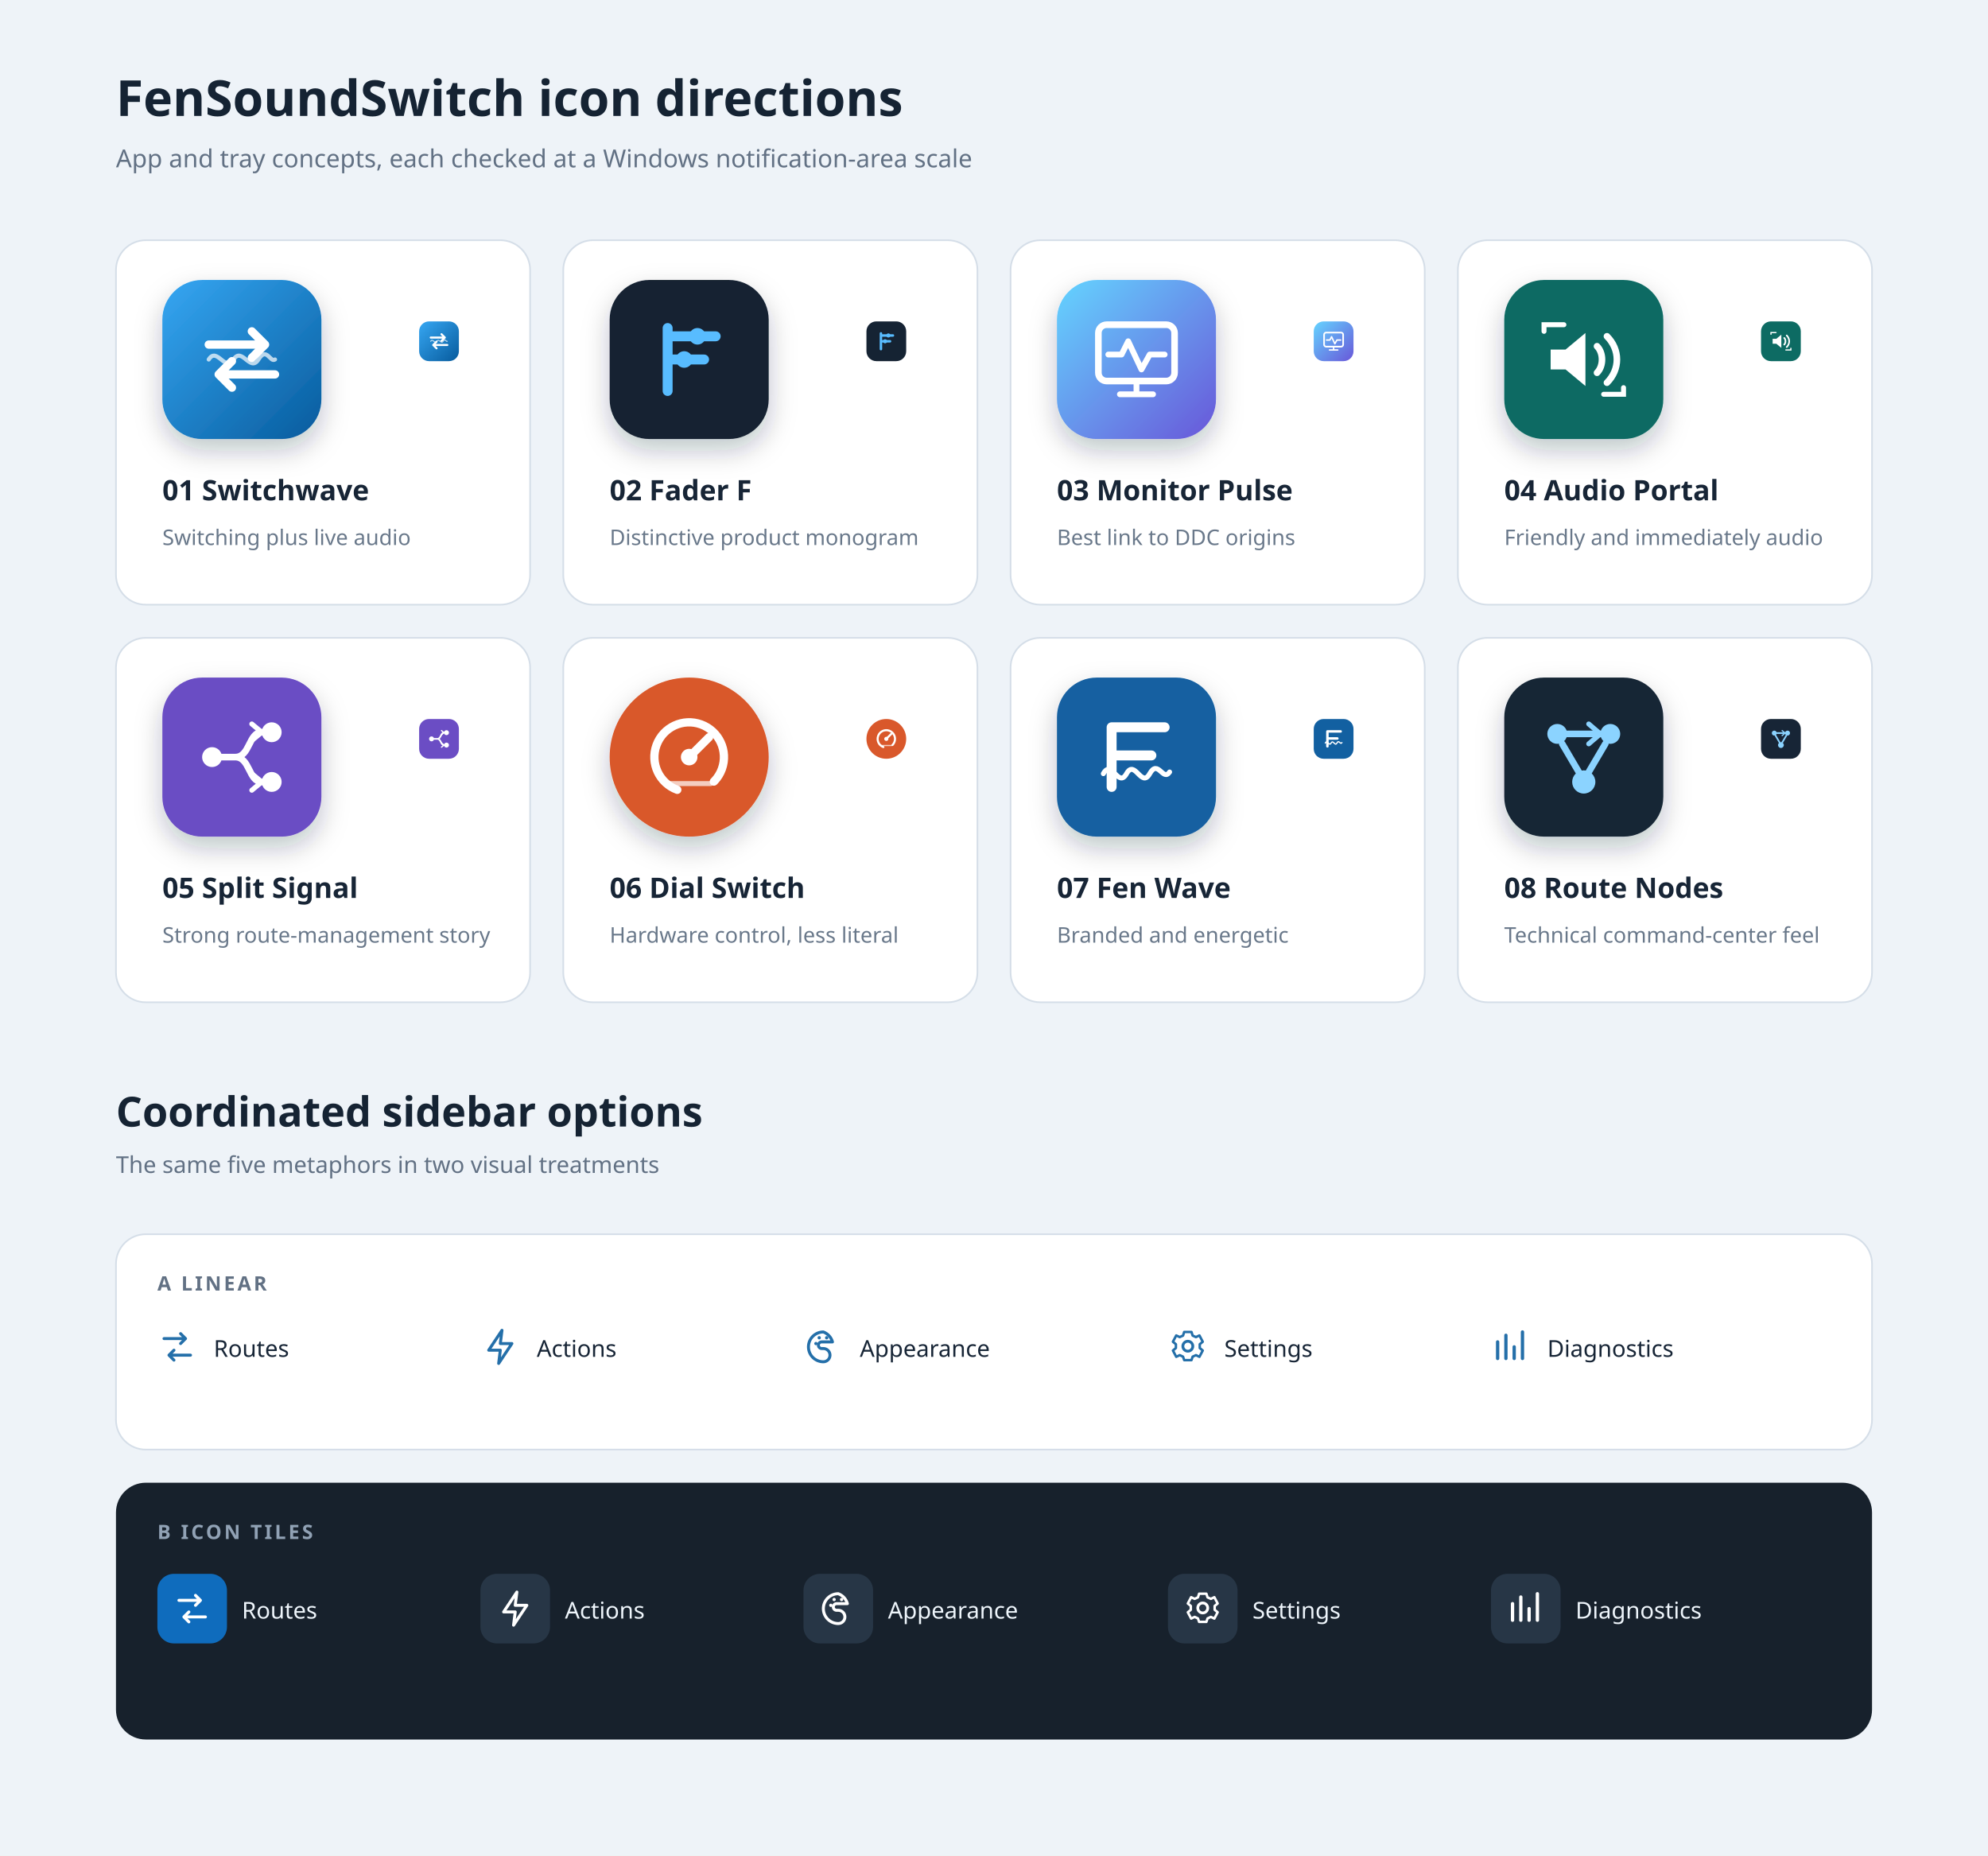
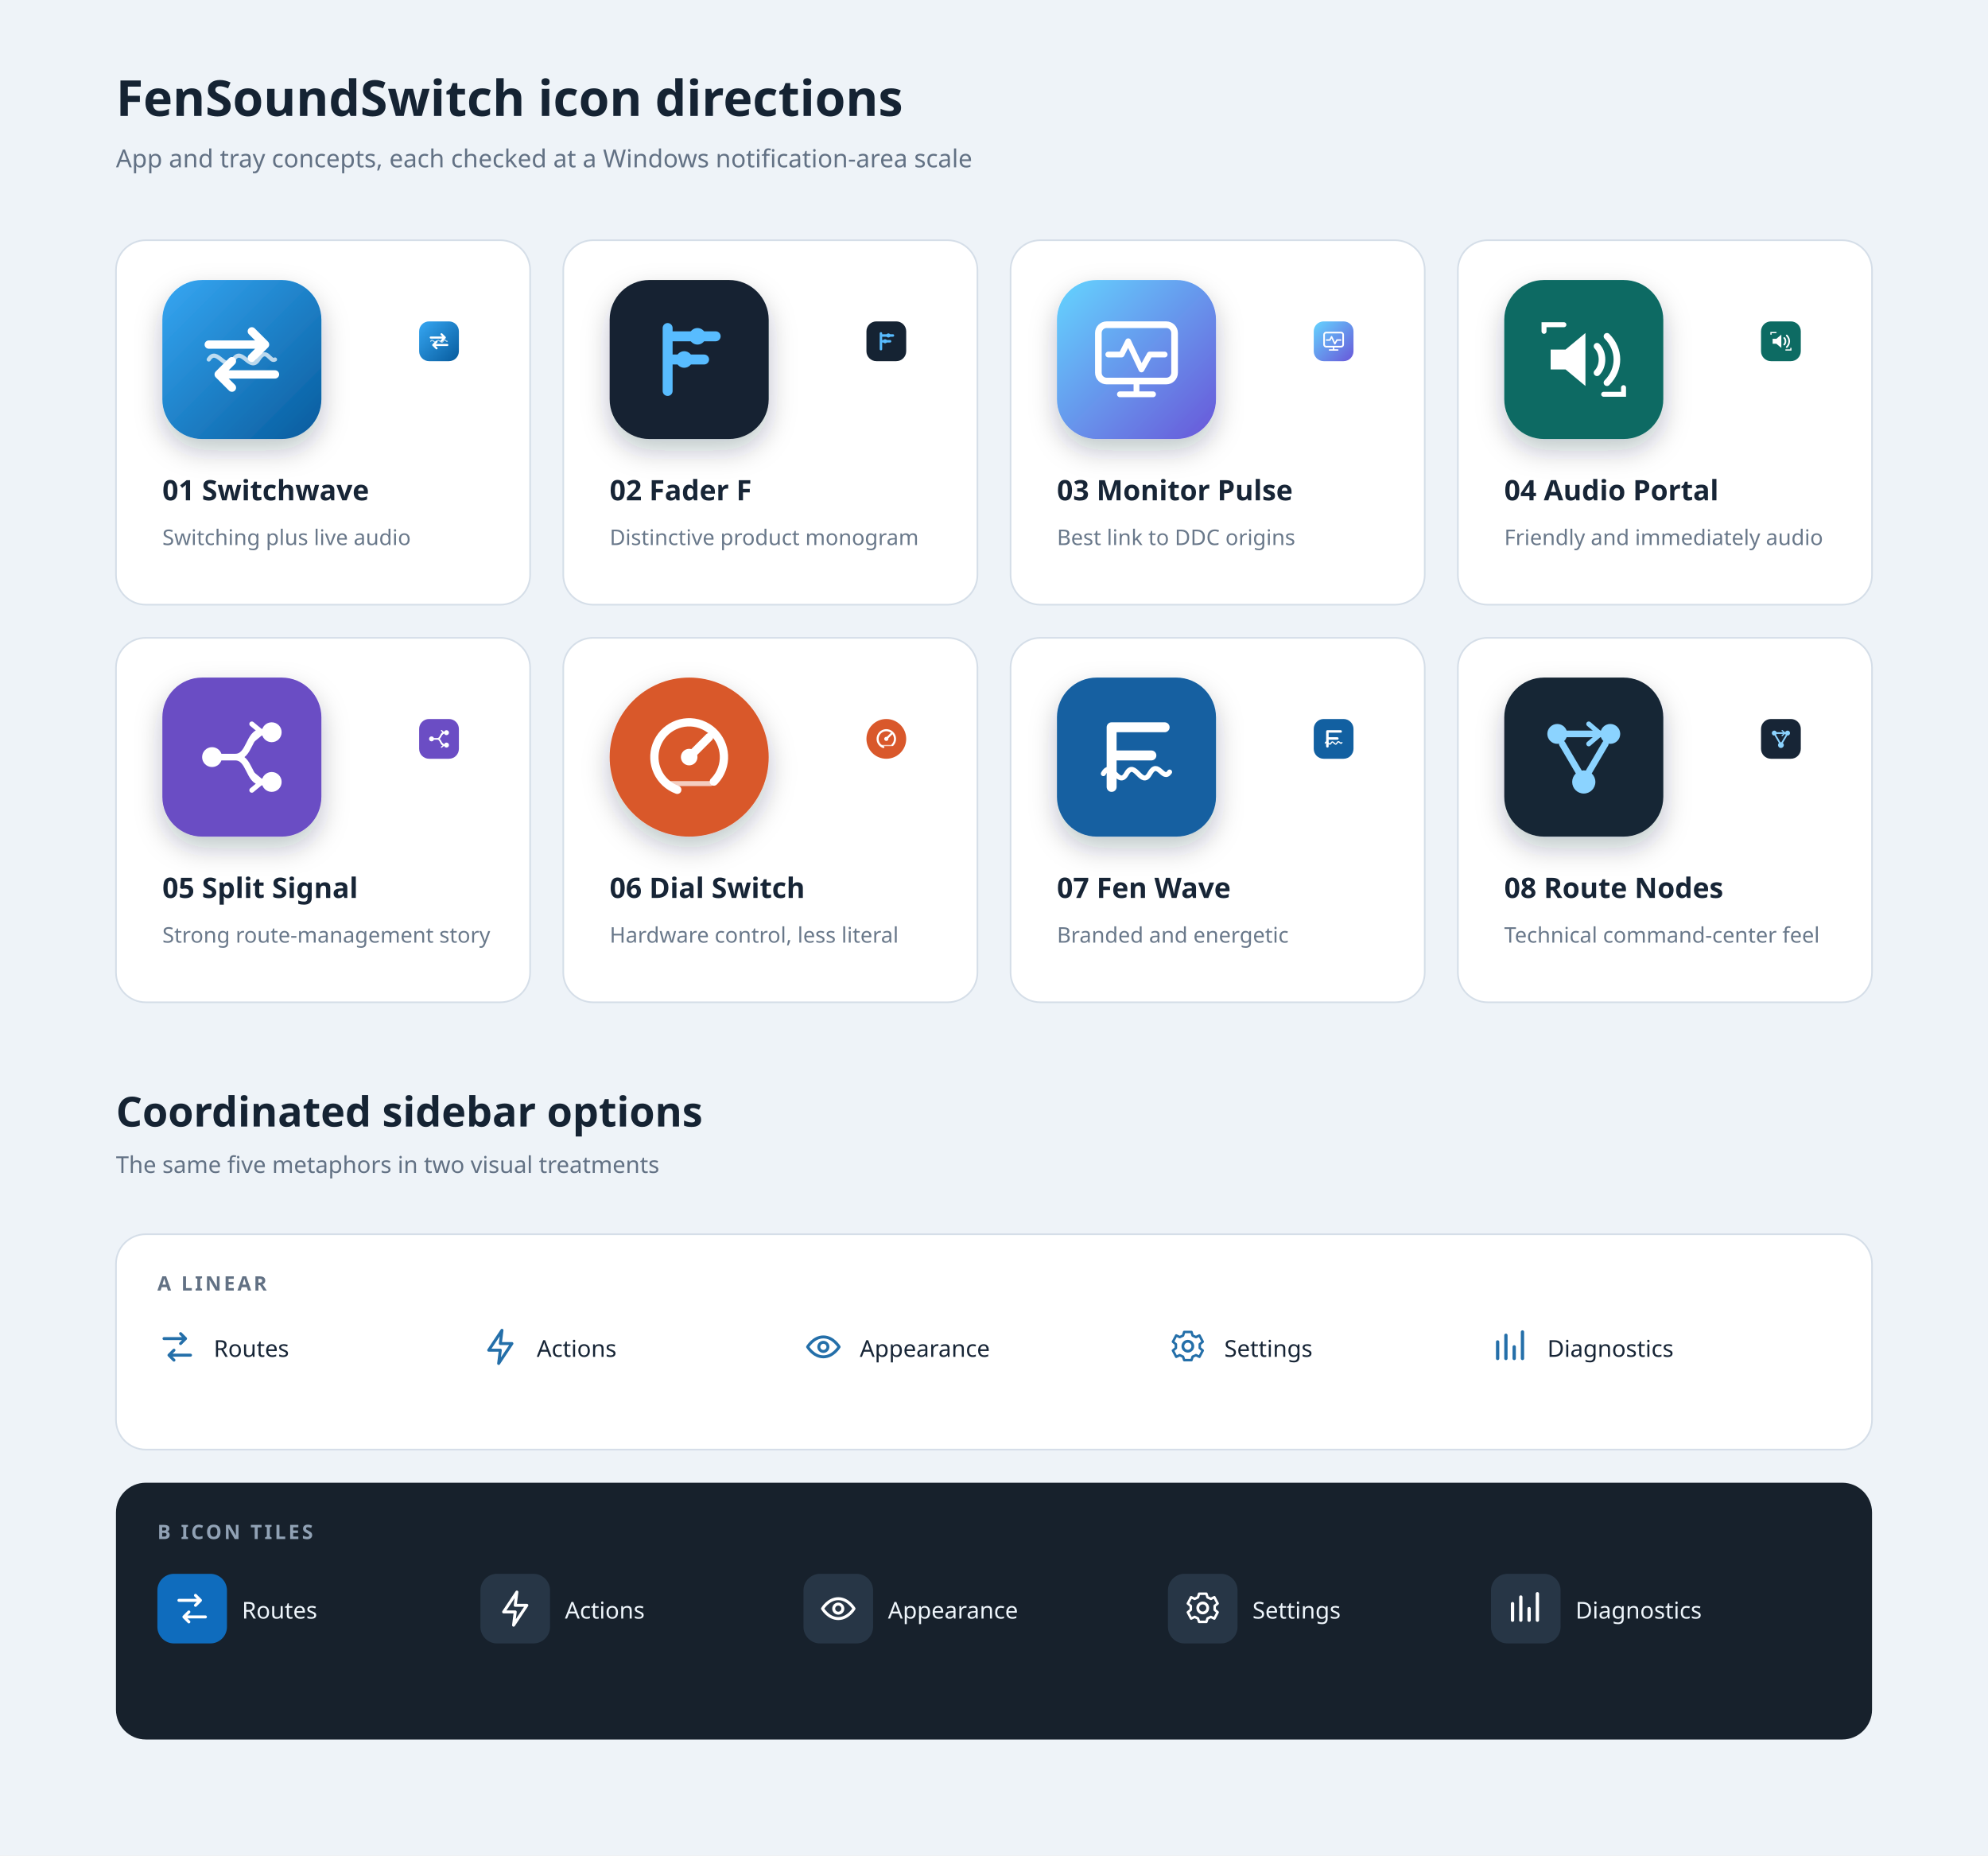
<svg xmlns="http://www.w3.org/2000/svg" width="1200" height="1120" viewBox="0 0 1200 1120" role="img" aria-labelledby="title description">
  <defs>
    <linearGradient id="blue" x1="0" y1="0" x2="1" y2="1">
      <stop offset="0" stop-color="#36a7f3" />
      <stop offset="1" stop-color="#075b9d" />
    </linearGradient>
    <linearGradient id="violet" x1="0" y1="0" x2="1" y2="1">
      <stop offset="0" stop-color="#64d4ff" />
      <stop offset="1" stop-color="#6957d9" />
    </linearGradient>
    <filter id="shadow" x="-30%" y="-30%" width="160%" height="170%">
      <feDropShadow dx="0" dy="7" stdDeviation="8" flood-color="#071b2f" flood-opacity=".25" />
    </filter>
    <symbol id="switchwave" viewBox="0 0 64 64">
      <path d="M12 23h34m0 0-8-8m8 8-8 8M52 41H18m0 0 8-8m-8 8 8 8" fill="none" stroke="currentColor" stroke-width="5" stroke-linecap="round" stroke-linejoin="round" />
      <path d="M12 32c5-8 10 8 15 0s10 8 15 0 7 2 10 0" fill="none" stroke="currentColor" stroke-width="2.5" stroke-linecap="round" opacity=".7" />
    </symbol>
    <symbol id="fader-f" viewBox="0 0 64 64">
      <path d="M19 13v38M19 18h29M19 32h22" fill="none" stroke="currentColor" stroke-width="6" stroke-linecap="round" />
      <circle cx="37" cy="18" r="5" fill="currentColor" />
      <circle cx="29" cy="32" r="5" fill="currentColor" />
    </symbol>
    <symbol id="monitor-pulse" viewBox="0 0 64 64">
      <rect x="9" y="11" width="46" height="34" rx="5" fill="none" stroke="currentColor" stroke-width="4" />
      <path d="M22 53h20M32 45v8M15 29h8l4-8 8 17 5-9h9" fill="none" stroke="currentColor" stroke-width="3.5" stroke-linecap="round" stroke-linejoin="round" />
    </symbol>
    <symbol id="audio-portal" viewBox="0 0 64 64">
      <path d="M12 26h9l12-10v32L21 38h-9z" fill="currentColor" />
      <path d="M40 24c4 4 4 12 0 16M46 18c8 8 8 20 0 28" fill="none" stroke="currentColor" stroke-width="4" stroke-linecap="round" />
      <path d="M8 15v-4h12M56 49v4H44" fill="none" stroke="currentColor" stroke-width="3" stroke-linecap="round" />
    </symbol>
    <symbol id="split-signal" viewBox="0 0 64 64">
      <circle cx="14" cy="32" r="6" fill="currentColor" />
      <circle cx="50" cy="17" r="6" fill="currentColor" />
      <circle cx="50" cy="47" r="6" fill="currentColor" />
      <path d="M20 32h8c9 0 8-15 16-15M20 32h8c9 0 8 15 16 15" fill="none" stroke="currentColor" stroke-width="4" stroke-linecap="round" />
      <path d="m38 12 6 5-6 5m0 20 6 5-6 5" fill="none" stroke="currentColor" stroke-width="3" stroke-linecap="round" stroke-linejoin="round" />
    </symbol>
    <symbol id="dial-switch" viewBox="0 0 64 64">
      <circle cx="32" cy="32" r="21" fill="none" stroke="currentColor" stroke-width="5" stroke-dasharray="108 24" stroke-linecap="round" transform="rotate(110 32 32)" />
      <path d="m32 32 12-12" fill="none" stroke="currentColor" stroke-width="5" stroke-linecap="round" />
      <circle cx="32" cy="32" r="5" fill="currentColor" />
      <path d="M19 48h26" stroke="currentColor" stroke-width="3" stroke-linecap="round" opacity=".7" />
    </symbol>
    <symbol id="fen-wave" viewBox="0 0 64 64">
      <path d="M17 50V14h32M17 31h24" fill="none" stroke="currentColor" stroke-width="6" stroke-linecap="round" stroke-linejoin="round" />
      <path d="M12 42c5-9 9 9 14 0s9 9 14 0 8 5 12-1" fill="none" stroke="currentColor" stroke-width="3" stroke-linecap="round" />
    </symbol>
    <symbol id="route-nodes" viewBox="0 0 64 64">
      <circle cx="16" cy="18" r="6" fill="currentColor" />
      <circle cx="48" cy="18" r="6" fill="currentColor" />
      <circle cx="32" cy="47" r="7" fill="currentColor" />
      <path d="M22 18h20M19 24l10 17m16-17L35 41" fill="none" stroke="currentColor" stroke-width="4" stroke-linecap="round" />
      <path d="m35 12 7 6-7 6" fill="none" stroke="currentColor" stroke-width="3" stroke-linecap="round" stroke-linejoin="round" />
    </symbol>
    <symbol id="nav-routes" viewBox="0 0 24 24">
      <path d="M4 7h13m0 0-3-3m3 3-3 3M20 17H7m0 0 3-3m-3 3 3 3" fill="none" stroke="currentColor" stroke-width="1.8" stroke-linecap="round" stroke-linejoin="round" />
    </symbol>
    <symbol id="nav-actions" viewBox="0 0 24 24">
      <path d="m13 2-8 12h7l-1 8 8-12h-7z" fill="none" stroke="currentColor" stroke-width="1.8" stroke-linejoin="round" />
    </symbol>
    <symbol id="nav-appearance" viewBox="0 0 24 24">
-       <path d="M12 3a9 9 0 1 0 0 18 4 4 0 0 0 0-8h-1a2 2 0 0 1 0-4h6.5A8.9 8.9 0 0 0 12 3Z" fill="none" stroke="currentColor" stroke-width="1.8" stroke-linejoin="round" />
-       <circle cx="7.5" cy="10" r="1" fill="currentColor" />
-       <circle cx="9.5" cy="6.5" r="1" fill="currentColor" />
-       <circle cx="14" cy="6.5" r="1" fill="currentColor" />
+       <path d="M2.5 12s3.5-6 9.5-6 9.5 6 9.5 6-3.5 6-9.5 6-9.5-6-9.5-6Z" fill="none" stroke="currentColor" stroke-width="1.8" stroke-linejoin="round" />
+       <circle cx="12" cy="12" r="2.75" fill="none" stroke="currentColor" stroke-width="1.8" />
    </symbol>
    <symbol id="nav-settings" viewBox="0 0 24 24">
      <path d="M9.8 3h4.4l.7 2.2 2 .9 2.1-1 2 3.8-1.8 1.5v2.3l1.8 1.5-2 3.8-2.1-1-2 .9-.7 2.1H9.8l-.7-2.1-2-.9-2.1 1-2-3.8 1.8-1.5v-2.3L3 8.9 5 5.1l2.1 1 2-.9z" fill="none" stroke="currentColor" stroke-width="1.5" stroke-linejoin="round" />
      <circle cx="12" cy="11.6" r="3" fill="none" stroke="currentColor" stroke-width="1.7" />
    </symbol>
    <symbol id="nav-diagnostics" viewBox="0 0 24 24">
      <path d="M4 19V9m5 10V5m5 14v-7m5 7V3" fill="none" stroke="currentColor" stroke-width="2" stroke-linecap="round" />
    </symbol>
  </defs>
  <rect width="1200" height="1120" fill="#eef3f8" />
  <text x="70" y="70" fill="#152333" font-family="Segoe UI, sans-serif" font-size="30" font-weight="700">FenSoundSwitch icon directions</text>
  <text x="70" y="101" fill="#627184" font-family="Segoe UI, sans-serif" font-size="15">App and tray concepts, each checked at a Windows notification-area scale</text>
  <g font-family="Segoe UI, sans-serif">
    <g transform="translate(70 145)">
      <rect width="250" height="220" rx="18" fill="#fff" stroke="#d5dee8" />
      <rect x="28" y="24" width="96" height="96" rx="24" fill="url(#blue)" filter="url(#shadow)" />
      <use href="#switchwave" x="44" y="40" width="64" height="64" color="#fff" />
      <rect x="183" y="49" width="24" height="24" rx="6" fill="url(#blue)" />
      <use href="#switchwave" x="187" y="53" width="16" height="16" color="#fff" />
      <text x="28" y="157" fill="#172536" font-size="17" font-weight="700">01 Switchwave</text>
      <text x="28" y="184" fill="#69788a" font-size="13">Switching plus live audio</text>
    </g>
    <g transform="translate(340 145)">
      <rect width="250" height="220" rx="18" fill="#fff" stroke="#d5dee8" />
      <rect x="28" y="24" width="96" height="96" rx="24" fill="#152333" filter="url(#shadow)" />
      <use href="#fader-f" x="44" y="40" width="64" height="64" color="#58bcff" />
      <rect x="183" y="49" width="24" height="24" rx="6" fill="#152333" />
      <use href="#fader-f" x="187" y="53" width="16" height="16" color="#58bcff" />
      <text x="28" y="157" fill="#172536" font-size="17" font-weight="700">02 Fader F</text>
      <text x="28" y="184" fill="#69788a" font-size="13">Distinctive product monogram</text>
    </g>
    <g transform="translate(610 145)">
      <rect width="250" height="220" rx="18" fill="#fff" stroke="#d5dee8" />
      <rect x="28" y="24" width="96" height="96" rx="24" fill="url(#violet)" filter="url(#shadow)" />
      <use href="#monitor-pulse" x="44" y="40" width="64" height="64" color="#fff" />
      <rect x="183" y="49" width="24" height="24" rx="6" fill="url(#violet)" />
      <use href="#monitor-pulse" x="187" y="53" width="16" height="16" color="#fff" />
      <text x="28" y="157" fill="#172536" font-size="17" font-weight="700">03 Monitor Pulse</text>
      <text x="28" y="184" fill="#69788a" font-size="13">Best link to DDC origins</text>
    </g>
    <g transform="translate(880 145)">
      <rect width="250" height="220" rx="18" fill="#fff" stroke="#d5dee8" />
      <rect x="28" y="24" width="96" height="96" rx="24" fill="#0d6b63" filter="url(#shadow)" />
      <use href="#audio-portal" x="44" y="40" width="64" height="64" color="#fff" />
      <rect x="183" y="49" width="24" height="24" rx="6" fill="#0d6b63" />
      <use href="#audio-portal" x="187" y="53" width="16" height="16" color="#fff" />
      <text x="28" y="157" fill="#172536" font-size="17" font-weight="700">04 Audio Portal</text>
      <text x="28" y="184" fill="#69788a" font-size="13">Friendly and immediately audio</text>
    </g>
    <g transform="translate(70 385)">
      <rect width="250" height="220" rx="18" fill="#fff" stroke="#d5dee8" />
      <rect x="28" y="24" width="96" height="96" rx="24" fill="#6b4dc4" filter="url(#shadow)" />
      <use href="#split-signal" x="44" y="40" width="64" height="64" color="#fff" />
      <rect x="183" y="49" width="24" height="24" rx="6" fill="#6b4dc4" />
      <use href="#split-signal" x="187" y="53" width="16" height="16" color="#fff" />
      <text x="28" y="157" fill="#172536" font-size="17" font-weight="700">05 Split Signal</text>
      <text x="28" y="184" fill="#69788a" font-size="13">Strong route-management story</text>
    </g>
    <g transform="translate(340 385)">
      <rect width="250" height="220" rx="18" fill="#fff" stroke="#d5dee8" />
      <rect x="28" y="24" width="96" height="96" rx="48" fill="#d9582b" filter="url(#shadow)" />
      <use href="#dial-switch" x="44" y="40" width="64" height="64" color="#fff" />
      <circle cx="195" cy="61" r="12" fill="#d9582b" />
      <use href="#dial-switch" x="187" y="53" width="16" height="16" color="#fff" />
      <text x="28" y="157" fill="#172536" font-size="17" font-weight="700">06 Dial Switch</text>
      <text x="28" y="184" fill="#69788a" font-size="13">Hardware control, less literal</text>
    </g>
    <g transform="translate(610 385)">
      <rect width="250" height="220" rx="18" fill="#fff" stroke="#d5dee8" />
      <rect x="28" y="24" width="96" height="96" rx="24" fill="#1260a1" filter="url(#shadow)" />
      <use href="#fen-wave" x="44" y="40" width="64" height="64" color="#fff" />
      <rect x="183" y="49" width="24" height="24" rx="6" fill="#1260a1" />
      <use href="#fen-wave" x="187" y="53" width="16" height="16" color="#fff" />
      <text x="28" y="157" fill="#172536" font-size="17" font-weight="700">07 Fen Wave</text>
      <text x="28" y="184" fill="#69788a" font-size="13">Branded and energetic</text>
    </g>
    <g transform="translate(880 385)">
      <rect width="250" height="220" rx="18" fill="#fff" stroke="#d5dee8" />
      <rect x="28" y="24" width="96" height="96" rx="24" fill="#172536" filter="url(#shadow)" />
      <use href="#route-nodes" x="44" y="40" width="64" height="64" color="#8bd3ff" />
      <rect x="183" y="49" width="24" height="24" rx="6" fill="#172536" />
      <use href="#route-nodes" x="187" y="53" width="16" height="16" color="#8bd3ff" />
      <text x="28" y="157" fill="#172536" font-size="17" font-weight="700">08 Route Nodes</text>
      <text x="28" y="184" fill="#69788a" font-size="13">Technical command-center feel</text>
    </g>
    <text x="70" y="680" fill="#152333" font-size="25" font-weight="700">Coordinated sidebar options</text>
    <text x="70" y="708" fill="#627184" font-size="14">The same five metaphors in two visual treatments</text>
    <g transform="translate(70 745)">
      <rect width="1060" height="130" rx="18" fill="#fff" stroke="#d5dee8" />
      <text x="25" y="34" fill="#627184" font-size="12" font-weight="700" letter-spacing="1.5">A  LINEAR</text>
      <g transform="translate(25 56)" color="#246fa9">
        <use href="#nav-routes" width="24" height="24" />
        <text x="34" y="18" fill="#172536" font-size="14">Routes</text>
        <g transform="translate(195)">
          <use href="#nav-actions" width="24" height="24" />
          <text x="34" y="18" fill="#172536" font-size="14">Actions</text>
        </g>
        <g transform="translate(390)">
          <use href="#nav-appearance" width="24" height="24" />
          <text x="34" y="18" fill="#172536" font-size="14">Appearance</text>
        </g>
        <g transform="translate(610)">
          <use href="#nav-settings" width="24" height="24" />
          <text x="34" y="18" fill="#172536" font-size="14">Settings</text>
        </g>
        <g transform="translate(805)">
          <use href="#nav-diagnostics" width="24" height="24" />
          <text x="34" y="18" fill="#172536" font-size="14">Diagnostics</text>
        </g>
      </g>
    </g>
    <g transform="translate(70 895)">
      <rect width="1060" height="155" rx="18" fill="#17212c" />
      <text x="25" y="34" fill="#91a2b5" font-size="12" font-weight="700" letter-spacing="1.5">B  ICON TILES</text>
      <g transform="translate(25 55)" color="#fff">
        <g>
          <rect width="42" height="42" rx="10" fill="#0f6cbd" />
          <use href="#nav-routes" x="9" y="9" width="24" height="24" />
          <text x="51" y="27" fill="#eef5fb" font-size="14">Routes</text>
        </g>
        <g transform="translate(195)">
          <rect width="42" height="42" rx="10" fill="#273646" />
          <use href="#nav-actions" x="9" y="9" width="24" height="24" />
          <text x="51" y="27" fill="#eef5fb" font-size="14">Actions</text>
        </g>
        <g transform="translate(390)">
          <rect width="42" height="42" rx="10" fill="#273646" />
          <use href="#nav-appearance" x="9" y="9" width="24" height="24" />
          <text x="51" y="27" fill="#eef5fb" font-size="14">Appearance</text>
        </g>
        <g transform="translate(610)">
          <rect width="42" height="42" rx="10" fill="#273646" />
          <use href="#nav-settings" x="9" y="9" width="24" height="24" />
          <text x="51" y="27" fill="#eef5fb" font-size="14">Settings</text>
        </g>
        <g transform="translate(805)">
          <rect width="42" height="42" rx="10" fill="#273646" />
          <use href="#nav-diagnostics" x="9" y="9" width="24" height="24" />
          <text x="51" y="27" fill="#eef5fb" font-size="14">Diagnostics</text>
        </g>
      </g>
    </g>
  </g>
</svg>
